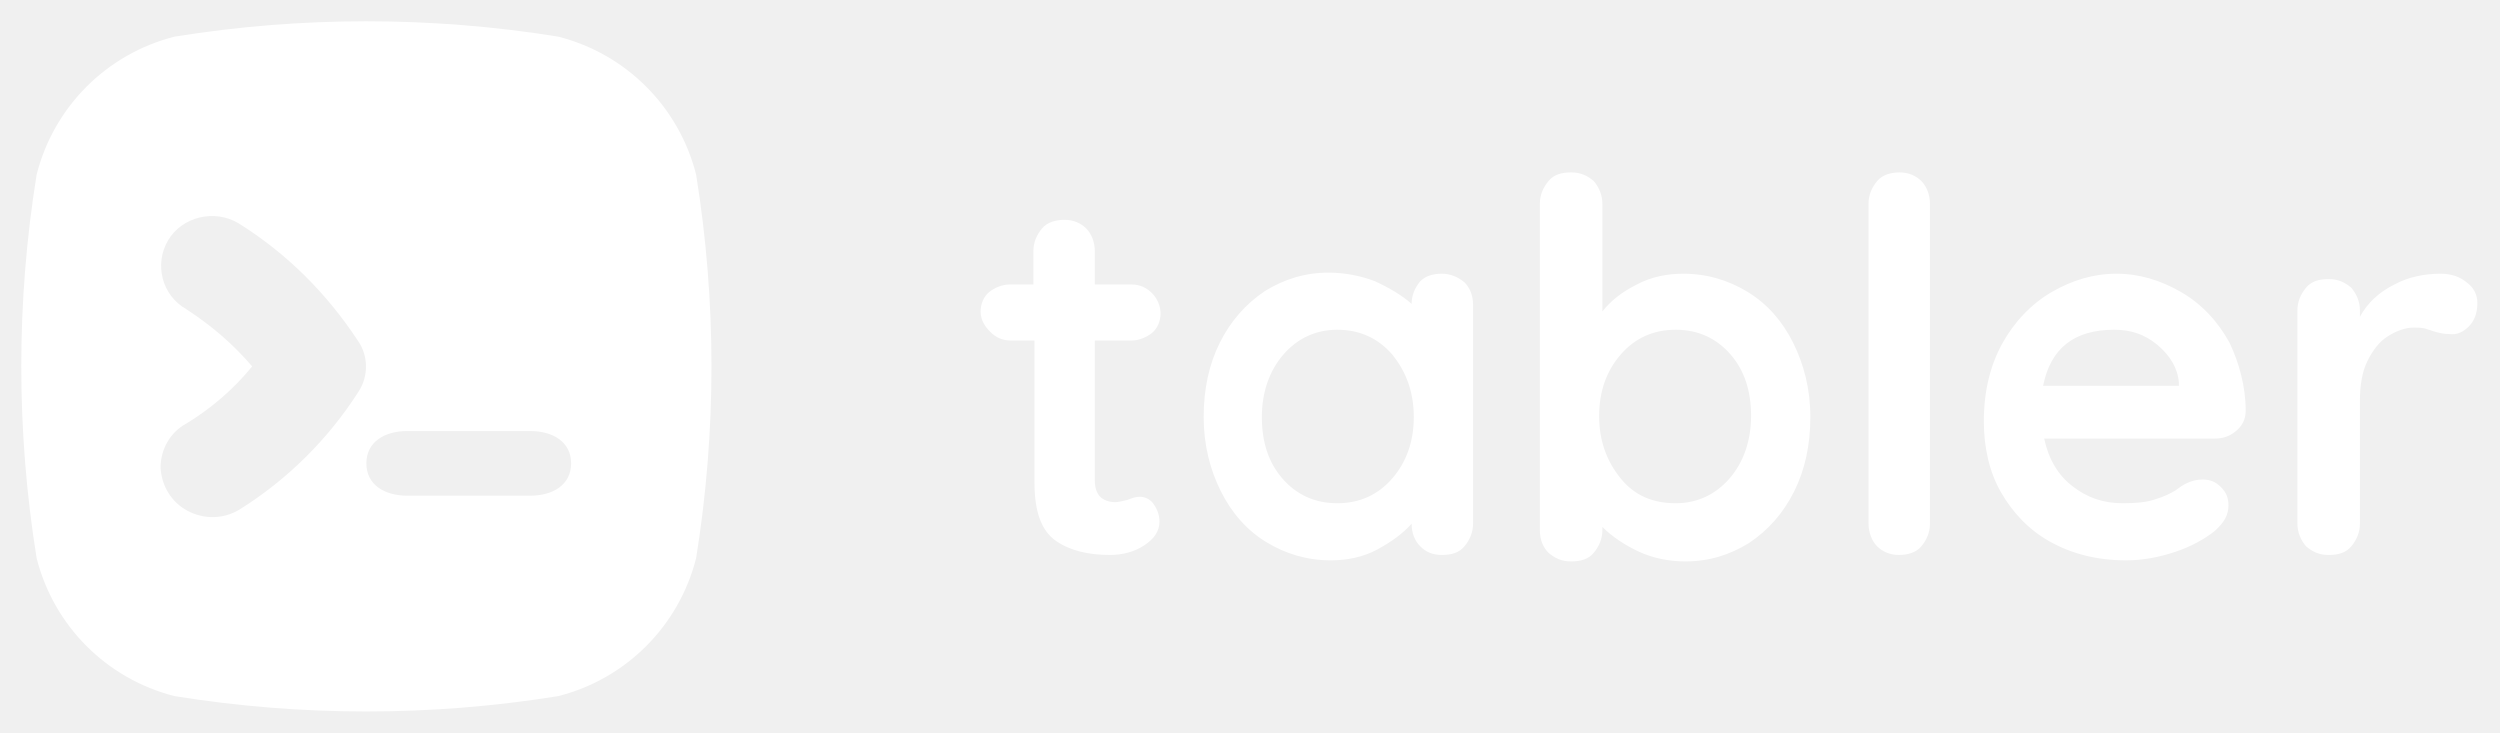
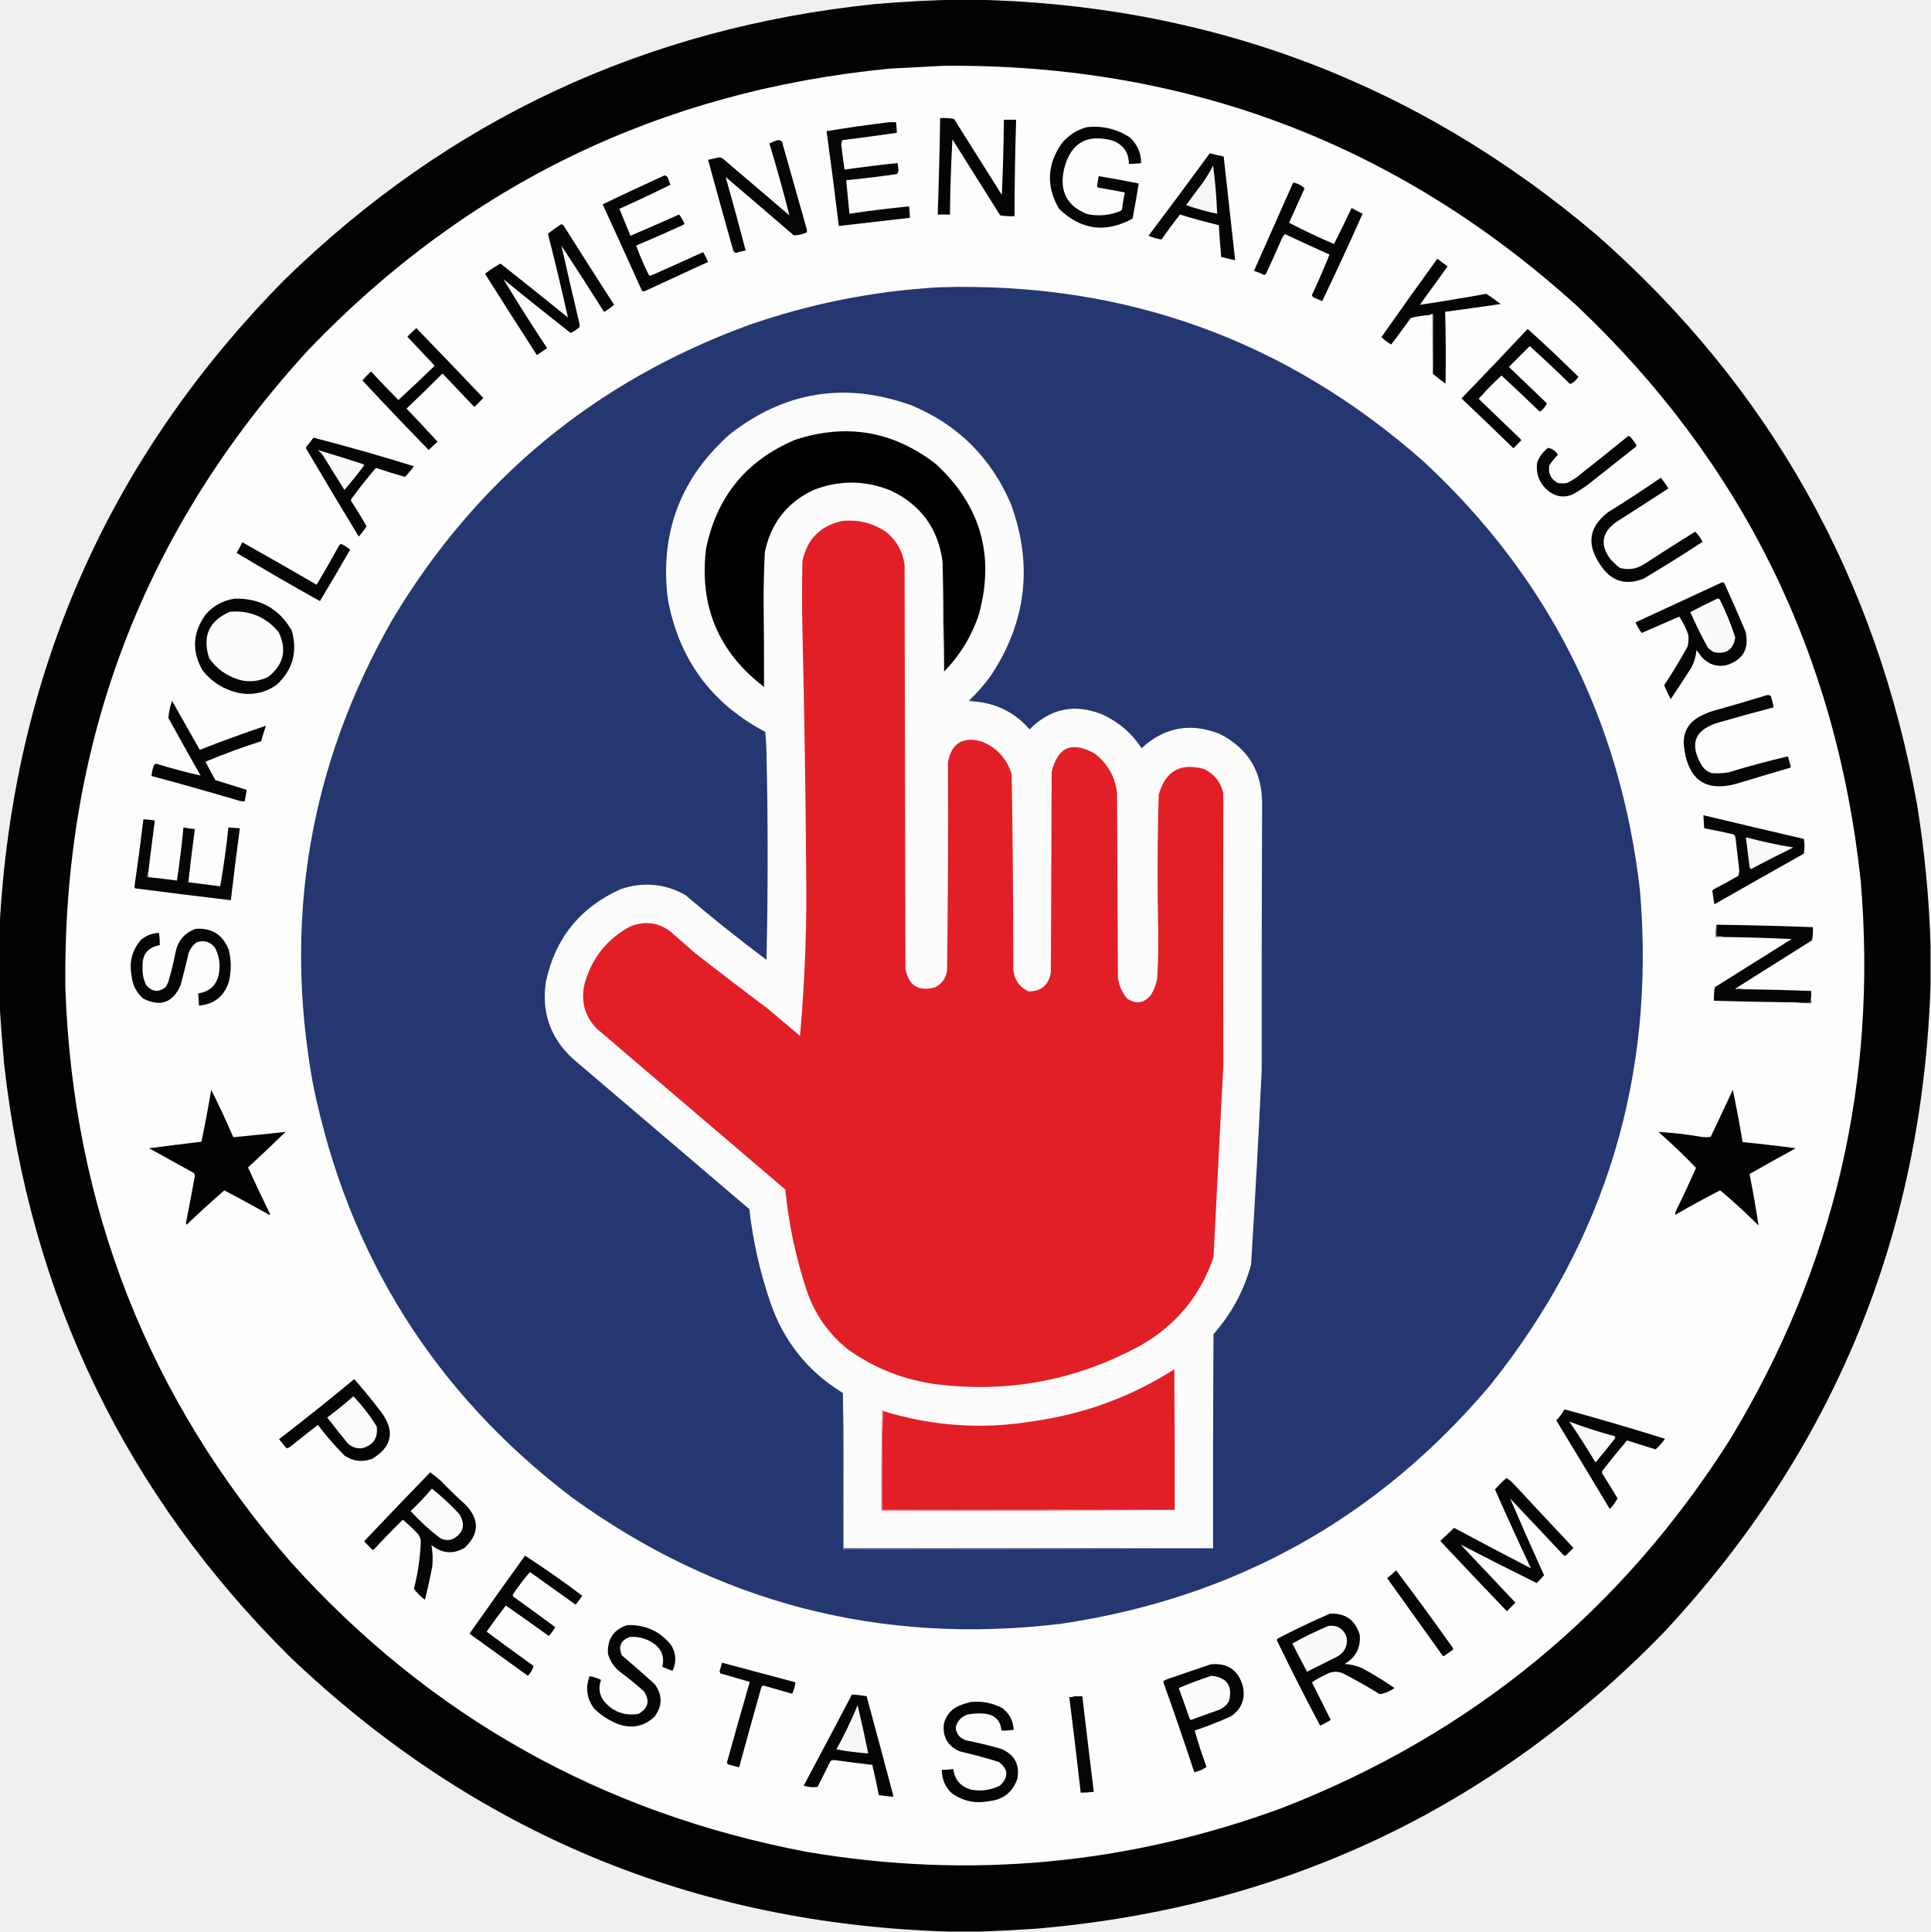
- <svg xmlns="http://www.w3.org/2000/svg" viewBox="0 0 232 68">
-   <path d="M64.6 16.2C63 9.9 58.1 5 51.8 3.4 40 1.5 28 1.5 16.2 3.4 9.9 5 5 9.9 3.4 16.2 1.5 28 1.5 40 3.4 51.8 5 58.1 9.9 63 16.2 64.6c11.8 1.9 23.8 1.9 35.6 0C58.1 63 63 58.1 64.6 51.8c1.9-11.8 1.9-23.8 0-35.6zM33.3 36.3c-2.8 4.4-6.6 8.2-11.1 11-1.5.9-3.3.9-4.8.1s-2.4-2.3-2.5-4c0-1.7.9-3.3 2.4-4.1 2.3-1.4 4.4-3.2 6.1-5.3-1.8-2.1-3.8-3.8-6.1-5.3-2.3-1.3-3-4.2-1.7-6.4s4.3-2.9 6.5-1.6c4.5 2.8 8.2 6.5 11.1 10.9 1 1.4 1 3.3.1 4.7zM49.2 46H37.8c-2.1 0-3.8-1-3.8-3s1.7-3 3.8-3h11.4c2.1 0 3.8 1 3.8 3s-1.7 3-3.8 3z" fill="#fff" />
-   <path d="M105.8 46.1c.4 0 .9.2 1.2.6s.6 1 .6 1.7c0 .9-.5 1.6-1.4 2.2s-2 .9-3.2.9c-2 0-3.7-.4-5-1.3s-2-2.6-2-5.4V31.6h-2.2c-.8 0-1.4-.3-1.9-.8s-.9-1.1-.9-1.9c0-.7.3-1.4.8-1.8s1.2-.7 1.9-.7h2.2v-3.1c0-.8.3-1.5.8-2.1s1.3-.8 2.1-.8 1.5.3 2 .8.8 1.3.8 2.1v3.1h3.4c.8 0 1.4.3 1.9.8s.8 1.2.8 1.9-.3 1.4-.8 1.8-1.2.7-1.9.7h-3.4v13c0 .7.2 1.2.5 1.5s.8.5 1.4.5c.3 0 .6-.1 1.1-.2.5-.2.8-.3 1.2-.3zm28-20.7c.8 0 1.5.3 2.1.8.5.5.8 1.2.8 2.1v20.3c0 .8-.3 1.5-.8 2.1-.5.6-1.2.8-2.1.8s-1.5-.3-2-.8-.8-1.2-.8-2.1c-.8.9-1.9 1.7-3.2 2.4-1.3.7-2.8 1-4.3 1-2.2 0-4.2-.6-6-1.7-1.8-1.1-3.2-2.7-4.2-4.7s-1.6-4.3-1.6-6.9c0-2.6.5-4.9 1.5-6.9s2.4-3.6 4.2-4.8c1.8-1.1 3.7-1.7 5.9-1.7 1.5 0 3 .3 4.3.8 1.3.6 2.5 1.3 3.4 2.1 0-.8.3-1.5.8-2.1.5-.5 1.2-.7 2-.7zm-9.7 21.3c2.1 0 3.8-.8 5.1-2.3s2-3.4 2-5.7-.7-4.2-2-5.8c-1.3-1.5-3-2.3-5.1-2.3-2 0-3.7.8-5 2.3-1.3 1.5-2 3.5-2 5.8s.6 4.2 1.9 5.7 3 2.3 5.1 2.3zm32.1-21.3c2.2 0 4.2.6 6 1.7 1.8 1.1 3.2 2.7 4.2 4.7s1.6 4.3 1.6 6.9-.5 4.9-1.5 6.9-2.4 3.6-4.2 4.8c-1.8 1.1-3.7 1.7-5.9 1.7-1.5 0-3-.3-4.3-.9s-2.5-1.4-3.4-2.3v.3c0 .8-.3 1.5-.8 2.1-.5.6-1.2.8-2.1.8s-1.5-.3-2.1-.8c-.5-.5-.8-1.2-.8-2.1V18.9c0-.8.3-1.5.8-2.1.5-.6 1.2-.8 2.1-.8s1.5.3 2.1.8c.5.6.8 1.3.8 2.1v10c.8-1 1.8-1.8 3.2-2.5 1.3-.7 2.8-1 4.3-1zm-.7 21.3c2 0 3.7-.8 5-2.3s2-3.5 2-5.8-.6-4.2-1.9-5.7-3-2.3-5.1-2.3-3.8.8-5.1 2.3-2 3.4-2 5.7.7 4.2 2 5.8c1.3 1.6 3 2.3 5.1 2.3zm23.6 1.9c0 .8-.3 1.5-.8 2.1s-1.3.8-2.1.8-1.5-.3-2-.8-.8-1.3-.8-2.1V18.9c0-.8.3-1.5.8-2.1s1.3-.8 2.1-.8 1.5.3 2 .8.8 1.3.8 2.1v29.7zm29.3-10.5c0 .8-.3 1.4-.9 1.9-.6.5-1.2.7-2 .7h-15.8c.4 1.9 1.3 3.4 2.6 4.4 1.4 1.1 2.9 1.6 4.7 1.6 1.3 0 2.3-.1 3.1-.4.7-.2 1.3-.5 1.8-.8.4-.3.7-.5.9-.6.6-.3 1.1-.4 1.6-.4.7 0 1.2.2 1.7.7s.7 1 .7 1.7c0 .9-.4 1.6-1.3 2.4-.9.7-2.1 1.4-3.6 1.9s-3 .8-4.6.8c-2.7 0-5-.6-7-1.7s-3.5-2.7-4.6-4.6-1.6-4.2-1.6-6.6c0-2.8.6-5.2 1.7-7.2s2.7-3.7 4.6-4.8 3.9-1.7 6-1.7 4.1.6 6 1.7 3.4 2.7 4.5 4.7c.9 1.9 1.5 4.1 1.5 6.3zm-12.2-7.5c-3.7 0-5.9 1.7-6.6 5.2h12.6v-.3c-.1-1.3-.8-2.5-2-3.5s-2.5-1.4-4-1.4zm30.3-5.2c1 0 1.8.3 2.4.8.7.5 1 1.2 1 1.9 0 1-.3 1.7-.8 2.2-.5.5-1.1.8-1.8.7-.5 0-1-.1-1.6-.3-.2-.1-.4-.1-.6-.2-.4-.1-.7-.1-1.1-.1-.8 0-1.6.3-2.4.8s-1.4 1.3-1.9 2.3-.7 2.3-.7 3.7v11.4c0 .8-.3 1.5-.8 2.1-.5.6-1.2.8-2.1.8s-1.5-.3-2.1-.8c-.5-.6-.8-1.3-.8-2.1V28.8c0-.8.3-1.5.8-2.1.5-.6 1.2-.8 2.1-.8s1.5.3 2.1.8c.5.6.8 1.3.8 2.1v.6c.7-1.3 1.8-2.3 3.2-3 1.3-.7 2.8-1 4.3-1z" fill-rule="evenodd" clip-rule="evenodd" fill="#fff" />
+ <svg xmlns="http://www.w3.org/2000/svg" version="1.1" width="2363px" height="2364px" style="shape-rendering:geometricPrecision; text-rendering:geometricPrecision; image-rendering:optimizeQuality; fill-rule:evenodd; clip-rule:evenodd">
+   <g>
+     <path style="opacity:0.992" fill="#000000" d="M 1174.5,-0.5 C 1178.5,-0.5 1182.5,-0.5 1186.5,-0.5C 1477.74,4.384 1733.74,100.551 1954.5,288C 2165.39,473.837 2295.89,706.003 2346,984.5C 2355.33,1041.96 2360.83,1099.62 2362.5,1157.5C 2362.5,1173.5 2362.5,1189.5 2362.5,1205.5C 2352.38,1511.21 2243.55,1775.21 2036,1997.5C 1825.81,2213.49 1569.64,2334.32 1267.5,2360C 1244.69,2361.5 1222.02,2362.67 1199.5,2363.5C 1186.83,2363.5 1174.17,2363.5 1161.5,2363.5C 849.146,2354.09 580.48,2242.25 355.5,2028C 153.597,1828 36.764,1585.83 5,1301.5C 2.827,1277.37 0.994,1253.37 -0.5,1229.5C -0.5,1197.5 -0.5,1165.5 -0.5,1133.5C 16.194,824.706 132.528,560.872 348.5,342C 549.145,146.373 789.812,34.04 1070.5,5C 1105.27,2.029 1139.93,0.195 1174.5,-0.5 Z" />
+   </g>
+   <g>
+     <path style="opacity:1" fill="#fdfdfd" d="M 1154.5,80.5 C 1451.93,77.882 1710.27,175.716 1929.5,374C 2131.4,564.969 2247.23,799.469 2277,1077.5C 2297.91,1323.17 2244.58,1551.17 2117,1761.5C 1983.94,1971.49 1801.44,2121.65 1569.5,2212C 1380.37,2281.68 1186.37,2299.68 987.5,2266C 736.503,2218.39 526.003,2100.22 356,1911.5C 181.46,1710.92 89.46,1476.92 80,1209.5C 76.295,908.49 175.628,647.823 378,427.5C 571.678,225.756 808.512,111.256 1088.5,84C 1110.66,82.882 1132.66,81.715 1154.5,80.5 Z" />
+   </g>
+   <g>
+     <path style="opacity:1" fill="#040404" d="M 1150.5,144.5 C 1156.21,144.171 1161.87,144.505 1167.5,145.5C 1187,176.5 1206.5,207.5 1226,238.5C 1227.36,207.852 1228.19,177.185 1228.5,146.5C 1233.5,146.5 1238.5,146.5 1243.5,146.5C 1242.24,185.822 1241.57,225.155 1241.5,264.5C 1235.57,264.808 1229.74,264.475 1224,263.5C 1204.5,232.5 1185,201.5 1165.5,170.5C 1163.82,201.143 1162.82,231.809 1162.5,262.5C 1157.5,262.5 1152.5,262.5 1147.5,262.5C 1148.91,223.179 1149.91,183.846 1150.5,144.5 Z" />
+   </g>
+   <g>
+     <path style="opacity:1" fill="#060606" d="M 1088.5,149.5 C 1091.17,149.5 1093.83,149.5 1096.5,149.5C 1097.08,153.81 1097.41,158.143 1097.5,162.5C 1075.2,165.746 1052.87,168.746 1030.5,171.5C 1030.17,173.333 1029.83,175.167 1029.5,177C 1030.64,187.201 1031.97,197.367 1033.5,207.5C 1055.11,204.46 1076.78,201.794 1098.5,199.5C 1098.87,202.319 1099.2,205.152 1099.5,208C 1099.37,209.981 1098.7,211.647 1097.5,213C 1076.9,215.992 1056.23,218.492 1035.5,220.5C 1036.75,234.191 1038.09,247.858 1039.5,261.5C 1063.75,257.927 1088.08,254.927 1112.5,252.5C 1113,257.152 1113.33,261.819 1113.5,266.5C 1084.51,269.899 1055.51,273.233 1026.5,276.5C 1021.83,237.779 1016.83,199.112 1011.5,160.5C 1037.21,156.246 1062.88,152.58 1088.5,149.5 Z" />
+   </g>
+   <g>
+     <path style="opacity:1" fill="#050505" d="M 1330.5,155.5 C 1349.38,153.639 1366.71,157.806 1382.5,168C 1391.65,176.471 1396.32,186.971 1396.5,199.5C 1391.54,200.254 1386.54,200.587 1381.5,200.5C 1381.31,186.47 1374.64,176.97 1361.5,172C 1329.59,163.378 1309.75,175.212 1302,207.5C 1296.23,233.962 1305.73,252.129 1330.5,262C 1344.61,264.879 1358.27,263.546 1371.5,258C 1372,257.5 1372.5,257 1373,256.5C 1373.84,249.422 1375.01,242.422 1376.5,235.5C 1365.53,233.342 1354.53,231.342 1343.5,229.5C 1343.17,228.833 1342.83,228.167 1342.5,227.5C 1343.26,223.505 1343.93,219.505 1344.5,215.5C 1360.9,218.223 1377.23,221.223 1393.5,224.5C 1391.22,238.86 1388.72,253.193 1386,267.5C 1352.94,285.523 1322.94,281.523 1296,255.5C 1279.9,227.721 1281.23,200.721 1300,174.5C 1308.31,164.989 1318.48,158.656 1330.5,155.5 Z" />
+   </g>
+   <g>
+     <path style="opacity:1" fill="#060606" d="M 951.5,171.5 C 953.766,171.141 955.599,171.808 957,173.5C 966.99,208.819 976.99,244.153 987,279.5C 987.667,281.167 987.667,282.833 987,284.5C 982.023,286.752 976.857,287.919 971.5,288C 943.667,264.167 915.833,240.333 888,216.5C 896.453,246.303 904.62,276.303 912.5,306.5C 908.435,307.183 904.435,308.183 900.5,309.5C 898.647,308.811 897.481,307.478 897,305.5C 886.637,268.833 876.471,232.167 866.5,195.5C 871.004,194.612 875.504,193.612 880,192.5C 881.627,192.625 883.127,193.125 884.5,194C 911.667,217.167 938.833,240.333 966,263.5C 958.575,234.046 950.409,204.713 941.5,175.5C 944.855,173.944 948.188,172.61 951.5,171.5 Z" />
+   </g>
+   <g>
+     <path style="opacity:1" fill="#050505" d="M 1480.5,187.5 C 1486.13,188.991 1491.8,190.325 1497.5,191.5C 1502.17,233.842 1506.83,276.175 1511.5,318.5C 1505.83,317.167 1500.17,315.833 1494.5,314.5C 1493.28,301.521 1492.28,288.521 1491.5,275.5C 1475.53,271.678 1459.7,267.344 1444,262.5C 1436.14,272.369 1428.64,282.536 1421.5,293C 1416.04,292.238 1410.7,290.738 1405.5,288.5C 1430.75,254.982 1455.75,221.315 1480.5,187.5 Z" />
+   </g>
+   <g>
+     <path style="opacity:1" fill="#f6f6f6" d="M 1484.5,202.5 C 1487.09,221.939 1488.76,241.606 1489.5,261.5C 1476.54,258.841 1463.87,255.341 1451.5,251C 1458.21,241.744 1465.04,232.577 1472,223.5C 1476.69,216.775 1480.86,209.775 1484.5,202.5 Z" />
+   </g>
+   <g>
+     <path style="opacity:1" fill="#050505" d="M 813.5,214.5 C 815.888,215.219 817.388,216.885 818,219.5C 818.695,221.722 819.528,223.889 820.5,226C 799.921,236.204 779.088,246.037 758,255.5C 762.453,266.421 766.953,277.421 771.5,288.5C 791.36,279.989 811.193,271.322 831,262.5C 833.621,265.717 835.787,269.383 837.5,273.5C 837.291,274.086 836.957,274.586 836.5,275C 817.252,283.793 797.918,292.293 778.5,300.5C 782.976,312.752 788.143,324.752 794,336.5C 794.561,337.022 795.228,337.355 796,337.5C 817.542,327.93 839.042,318.264 860.5,308.5C 862.685,312.377 864.685,316.377 866.5,320.5C 840.864,332.317 815.197,344.15 789.5,356C 788.056,356.781 786.723,356.614 785.5,355.5C 769.629,320.259 753.629,285.092 737.5,250C 762.773,237.862 788.107,226.029 813.5,214.5 Z" />
+   </g>
+   <g>
+     <path style="opacity:1" fill="#040404" d="M 1582.5,223.5 C 1588.02,224.326 1592.68,226.66 1596.5,230.5C 1590.17,244.495 1583.84,258.495 1577.5,272.5C 1595.37,281.935 1613.71,290.602 1632.5,298.5C 1639.89,284.052 1647.06,269.385 1654,254.5C 1658.47,256.932 1662.97,259.265 1667.5,261.5C 1651.5,297.495 1635,333.162 1618,368.5C 1614.56,366.862 1611.06,365.362 1607.5,364C 1606.43,363.261 1605.76,362.261 1605.5,361C 1613.13,344.594 1620.29,328.094 1627,311.5C 1608.79,303.312 1590.62,294.979 1572.5,286.5C 1570.52,288.457 1569.02,290.79 1568,293.5C 1561.86,307.584 1555.53,321.584 1549,335.5C 1548.44,336.022 1547.77,336.355 1547,336.5C 1542.97,334.399 1538.8,332.732 1534.5,331.5C 1550.48,295.541 1566.48,259.541 1582.5,223.5 Z" />
+   </g>
+   <g>
+     <path style="opacity:1" fill="#050505" d="M 686.5,274.5 C 688.017,274.511 689.184,275.177 690,276.5C 710.375,308.751 730.875,340.918 751.5,373C 748.01,375.911 744.344,378.578 740.5,381C 739.668,381.688 739.002,381.521 738.5,380.5C 721.53,353.699 704.364,327.032 687,300.5C 694.278,332.807 701.778,365.141 709.5,397.5C 709.333,398.5 709.167,399.5 709,400.5C 705.758,403.205 702.258,405.539 698.5,407.5C 670.726,385.86 643.226,363.86 616,341.5C 633.137,369.902 650.97,398.068 669.5,426C 665.333,428.833 661.167,431.667 657,434.5C 635.702,401.402 614.536,368.235 593.5,335C 599.461,330.347 605.795,326.18 612.5,322.5C 640.144,344.31 667.644,366.31 695,388.5C 687.404,354.279 679.237,320.112 670.5,286C 675.694,281.91 681.027,278.076 686.5,274.5 Z" />
+   </g>
+   <g>
+     <path style="opacity:1" fill="#040404" d="M 1753.5,457.5 C 1753.5,433.167 1753.5,408.833 1753.5,384.5C 1751.9,384.232 1750.57,384.566 1749.5,385.5C 1741.73,385.974 1734.07,387.141 1726.5,389C 1718.61,399.96 1710.61,410.794 1702.5,421.5C 1698.1,418.975 1694.1,415.975 1690.5,412.5C 1713.09,380.324 1735.92,348.324 1759,316.5C 1763.08,319.788 1767.24,322.955 1771.5,326C 1760.17,341.667 1748.83,357.333 1737.5,373C 1764.69,368.886 1791.85,364.386 1819,359.5C 1824.92,363.544 1830.75,367.711 1836.5,372C 1813.84,375.332 1791.17,378.499 1768.5,381.5C 1769.3,410.83 1769.47,440.164 1769,469.5C 1763.65,465.636 1758.48,461.636 1753.5,457.5 Z" />
+   </g>
+   <g>
+     <path style="opacity:1" fill="#243771" d="M 1149.5,351.5 C 1376.1,344.625 1573.76,415.792 1742.5,565C 1895.21,706.925 1983.38,882.092 2007,1090.5C 2025.9,1316.76 1964.9,1518.09 1824,1694.5C 1686.06,1858.09 1510.56,1955.59 1297.5,1987C 1077.45,2013.16 878.115,1961.49 699.5,1832C 531.041,1703.68 425.541,1535.18 383,1326.5C 346.463,1125.23 378.796,935.894 480,758.5C 582.509,587.115 727.675,466.948 915.5,398C 991.428,371.514 1069.43,356.014 1149.5,351.5 Z" />
+   </g>
+   <g>
+     <path style="opacity:1" fill="#b5b5b5" d="M 1749.5,385.5 C 1750.57,384.566 1751.9,384.232 1753.5,384.5C 1753.5,408.833 1753.5,433.167 1753.5,457.5C 1752.5,433.672 1752.17,409.672 1752.5,385.5C 1751.5,385.5 1750.5,385.5 1749.5,385.5 Z" />
+   </g>
+   <g>
+     <path style="opacity:1" fill="#040404" d="M 509.5,401.5 C 536.966,429.801 564.3,458.301 591.5,487C 588.167,490.333 584.833,493.667 581.5,497C 580.833,497.667 580.167,497.667 579.5,497C 567.167,484 554.833,471 542.5,458C 541.833,457.333 541.167,457.333 540.5,458C 526.359,472.229 512.026,486.229 497.5,500C 510.35,513.349 523.017,526.849 535.5,540.5C 531.833,543.833 528.167,547.167 524.5,550.5C 497.163,522.496 470.163,494.163 443.5,465.5C 446.818,461.682 450.318,458.015 454,454.5C 465.012,466.345 476.179,478.011 487.5,489.5C 502.151,476.016 516.651,462.35 531,448.5C 531.667,447.833 531.667,447.167 531,446.5C 520.167,435 509.333,423.5 498.5,412C 502.062,408.268 505.729,404.768 509.5,401.5 Z" />
+   </g>
+   <g>
+     <path style="opacity:1" fill="#050505" d="M 1869.5,402.5 C 1890.6,421.43 1911.27,440.93 1931.5,461C 1928.99,465.191 1925.66,468.191 1921.5,470C 1905.29,454.121 1888.79,438.621 1872,423.5C 1863.57,431.934 1855.07,440.434 1846.5,449C 1862,463.833 1877.5,478.667 1893,493.5C 1891.42,497.114 1888.92,500.281 1885.5,503C 1884.83,503.667 1884.17,503.667 1883.5,503C 1868.32,488.317 1852.98,473.817 1837.5,459.5C 1827.65,468.516 1818.32,478.016 1809.5,488C 1826.67,504.5 1843.83,521 1861,537.5C 1861.67,538.167 1861.67,538.833 1861,539.5C 1858,542.5 1855,545.5 1852,548.5C 1830.96,527.957 1809.79,507.624 1788.5,487.5C 1815.74,459.326 1842.74,430.992 1869.5,402.5 Z" />
+   </g>
+   <g>
+     <path style="opacity:1" fill="#fdfcfd" d="M 1186.5,856.5 C 1185.96,856.56 1185.62,856.893 1185.5,857.5C 1188.43,858.484 1191.43,858.817 1194.5,858.5C 1220.84,861.251 1242.67,872.585 1260,892.5C 1285.27,866.911 1314.77,860.745 1348.5,874C 1368.69,883.2 1384.86,897.033 1397,915.5C 1425.07,889.724 1456.91,883.891 1492.5,898C 1526.98,915.43 1544.31,943.597 1544.5,982.5C 1544.04,1091.5 1543.88,1200.5 1544,1309.5C 1540.25,1388.87 1535.92,1468.2 1531,1547.5C 1522.16,1579.53 1506.82,1607.86 1485,1632.5C 1484.5,1719.83 1484.33,1807.17 1484.5,1894.5C 1333.83,1894.5 1183.17,1894.5 1032.5,1894.5C 1032.83,1831 1032.5,1767.66 1031.5,1704.5C 988.965,1678.49 959.465,1641.82 943,1594.5C 930.125,1557.13 921.459,1518.79 917,1479.5C 844.833,1418 772.667,1356.5 700.5,1295C 673.366,1269.6 662.532,1238.43 668,1201.5C 679.36,1148.15 709.86,1110.32 759.5,1088C 786.965,1078.71 813.298,1081.04 838.5,1095C 870.846,1122.58 904.012,1149.08 938,1174.5C 939.881,1089.84 939.881,1005.17 938,920.5C 937.832,912.147 937.332,903.813 936.5,895.5C 870.018,860.481 830.184,805.815 817,731.5C 807.657,651.173 833.157,584.34 893.5,531C 960.915,478.653 1034.92,466.986 1115.5,496C 1172.27,519.773 1212.77,559.939 1237,616.5C 1264.42,691.185 1256.09,761.518 1212,827.5C 1204.38,837.953 1195.88,847.62 1186.5,856.5 Z" />
+   </g>
+   <g>
+     <path style="opacity:1" fill="#010101" d="M 1155.5,821.5 C 1154.83,776.833 1154.17,732.167 1153.5,687.5C 1148.1,646.609 1126.76,617.442 1089.5,600C 1057.81,587.375 1026.15,587.375 994.5,600C 962.655,615.521 943.155,640.688 936,675.5C 934.867,697.299 934.367,719.132 934.5,741C 934.891,774.17 935.057,807.336 935,840.5C 879.216,797.903 855.549,741.57 864,671.5C 877.011,607.598 913.511,563.098 973.5,538C 1036.26,517.571 1093.6,527.571 1145.5,568C 1200.06,618.384 1217.56,679.55 1198,751.5C 1189.16,778.195 1175,801.528 1155.5,821.5 Z" />
+   </g>
+   <g>
+     <path style="opacity:1" fill="#050505" d="M 1992.5,533.5 C 1994.02,533.511 1995.18,534.177 1996,535.5C 1998,538.167 2000,540.833 2002,543.5C 2002.67,544.5 2002.67,545.5 2002,546.5C 1982.83,561.667 1963.67,576.833 1944.5,592C 1938.17,596.831 1931.51,601.165 1924.5,605C 1914.61,609.096 1905.27,608.096 1896.5,602C 1884.54,593.111 1879.37,581.278 1881,566.5C 1883.54,558.954 1888.04,552.787 1894.5,548C 1899.62,548.915 1903.62,551.749 1906.5,556.5C 1902.49,560.35 1898.99,564.683 1896,569.5C 1894.26,579.183 1897.76,586.35 1906.5,591C 1910.17,591.667 1913.83,591.667 1917.5,591C 1923.68,588.081 1929.34,584.414 1934.5,580C 1954.02,564.636 1973.35,549.136 1992.5,533.5 Z" />
+   </g>
+   <g>
+     <path style="opacity:1" fill="#050505" d="M 383.5,535.5 C 424.717,546.124 465.717,557.791 506.5,570.5C 503.179,575.152 499.513,579.485 495.5,583.5C 483.552,580.145 471.718,576.479 460,572.5C 449.518,584.803 439.518,597.47 430,610.5C 429.333,611.5 429.333,612.5 430,613.5C 436.55,623.433 442.717,633.6 448.5,644C 445.731,648.44 442.565,652.606 439,656.5C 417.415,620.999 396.082,585.332 375,549.5C 374.333,548.5 374.333,547.5 375,546.5C 378.049,542.957 380.882,539.291 383.5,535.5 Z" />
+   </g>
+   <g>
+     <path style="opacity:1" fill="#f9f9f9" d="M 388.5,550.5 C 406.912,555.957 425.579,561.791 444.5,568C 444.957,568.414 445.291,568.914 445.5,569.5C 437.85,579.813 429.85,589.813 421.5,599.5C 413,585.833 404.5,572.167 396,558.5C 394,555.334 391.5,552.668 388.5,550.5 Z" />
+   </g>
+   <g>
+     <path style="opacity:1" fill="#050505" d="M 2032.5,584.5 C 2035.47,588.32 2038.3,592.32 2041,596.5C 2041.69,597.332 2041.52,597.998 2040.5,598.5C 2019.5,612 1998.5,625.5 1977.5,639C 1959.94,651.809 1957.77,666.976 1971,684.5C 1974.53,688.369 1978.37,691.869 1982.5,695C 1993.18,697.835 2003.18,696.169 2012.5,690C 2033.03,676.636 2053.7,663.469 2074.5,650.5C 2078.1,654.187 2081.1,658.354 2083.5,663C 2059.84,678.501 2035.84,693.501 2011.5,708C 1988.84,716.922 1971.01,711.089 1958,690.5C 1941.3,666.115 1944.47,644.949 1967.5,627C 1989.57,613.307 2011.24,599.14 2032.5,584.5 Z" />
+   </g>
+   <g>
+     <path style="opacity:1" fill="#e21f27" d="M 1030.5,637.5 C 1050.21,635.428 1068.21,639.928 1084.5,651C 1097.34,661.502 1104.84,675.002 1107,691.5C 1107.33,856.167 1107.67,1020.83 1108,1185.5C 1112.05,1206.23 1124.22,1213.73 1144.5,1208C 1153.17,1203.5 1158.01,1196.33 1159,1186.5C 1160.09,1101.83 1160.43,1017.16 1160,932.5C 1164.51,909.662 1178.01,901.162 1200.5,907C 1219.56,914.394 1232.06,927.894 1238,947.5C 1239.32,1026.46 1239.99,1105.46 1240,1184.5C 1240.54,1197.77 1246.71,1207.27 1258.5,1213C 1274.29,1213.23 1283.46,1205.39 1286,1189.5C 1286.33,1107.83 1286.67,1026.17 1287,944.5C 1294.29,913.947 1311.79,906.447 1339.5,922C 1355.51,934.184 1364.68,950.351 1367,970.5C 1367.33,1045.5 1367.67,1120.5 1368,1195.5C 1369.12,1205.55 1372.96,1214.38 1379.5,1222C 1390.95,1229.3 1400.79,1227.47 1409,1216.5C 1412.32,1210.87 1414.65,1204.87 1416,1198.5C 1417.11,1180.36 1417.61,1162.2 1417.5,1144C 1416.15,1086.82 1416.32,1029.66 1418,972.5C 1426.03,943.403 1444.53,932.903 1473.5,941C 1485.96,947.07 1493.8,956.903 1497,970.5C 1496.77,1081.83 1496.77,1193.16 1497,1304.5C 1492.93,1382.5 1488.93,1460.5 1485,1538.5C 1468.63,1586.2 1438.46,1622.37 1394.5,1647C 1317.2,1688.81 1234.87,1704.47 1147.5,1694C 1107.09,1688.87 1070.42,1674.54 1037.5,1651C 1013.63,1631.79 996.797,1607.62 987,1578.5C 973.806,1538.49 965.139,1497.49 961,1455.5C 883.833,1389.67 806.667,1323.83 729.5,1258C 714.728,1241.74 710.228,1222.91 716,1201.5C 725.001,1171.51 743.167,1149.01 770.5,1134C 787.849,1126.59 804.182,1128.26 819.5,1139C 830.167,1148.33 840.833,1157.67 851.5,1167C 880.987,1189.91 910.653,1212.58 940.5,1235C 953.333,1245.83 966.167,1256.67 979,1267.5C 985.15,1198.81 987.65,1129.98 986.5,1061C 985.784,964.821 984.284,868.655 982,772.5C 981.333,743.833 981.333,715.167 982,686.5C 987.653,659.68 1003.82,643.347 1030.5,637.5 Z" />
+   </g>
+   <g>
+     <path style="opacity:1" fill="#050505" d="M 296.5,663.5 C 326.941,680.557 357.275,697.89 387.5,715.5C 396.92,699.663 406.086,683.663 415,667.5C 415.689,666.643 416.522,665.977 417.5,665.5C 421.457,667.473 425.124,669.806 428.5,672.5C 416.404,693.7 404.071,714.7 391.5,735.5C 357.173,716.339 323.173,696.672 289.5,676.5C 292.113,672.272 294.446,667.939 296.5,663.5 Z" />
+   </g>
+   <g>
+     <path style="opacity:1" fill="#cfcfcf" d="M 1153.5,687.5 C 1154.17,732.167 1154.83,776.833 1155.5,821.5C 1155.44,822.043 1155.11,822.376 1154.5,822.5C 1153.5,777.505 1153.17,732.505 1153.5,687.5 Z" />
+   </g>
+   <g>
+     <path style="opacity:1" fill="#040404" d="M 2107.5,712.5 C 2109.41,712.574 2110.58,713.574 2111,715.5C 2119.61,734.383 2127.94,753.383 2136,772.5C 2140.98,793.707 2133.15,807.54 2112.5,814C 2100.89,816.241 2091.06,813.074 2083,804.5C 2080.67,801.5 2078.33,798.5 2076,795.5C 2075.39,802.906 2073.39,809.906 2070,816.5C 2061.7,829.635 2053.2,842.635 2044.5,855.5C 2041.56,849.963 2038.9,844.296 2036.5,838.5C 2046.6,823.228 2056.1,807.561 2065,791.5C 2066.42,786.572 2066.75,781.572 2066,776.5C 2063.27,768.627 2059.61,761.294 2055,754.5C 2039.67,761.167 2024.33,767.833 2009,774.5C 2006.05,770.613 2003.55,766.28 2001.5,761.5C 2036.93,745.147 2072.26,728.813 2107.5,712.5 Z" />
+   </g>
+   <g>
+     <path style="opacity:1" fill="#050505" d="M 287.5,732.5 C 318.52,731.918 341.687,744.918 357,771.5C 364.459,797.503 358.292,819.669 338.5,838C 324.632,847.631 309.298,850.964 292.5,848C 274.344,844.015 259.511,834.848 248,820.5C 234.325,796.651 235.659,773.651 252,751.5C 261.596,740.788 273.429,734.455 287.5,732.5 Z" />
+   </g>
+   <g>
+     <path style="opacity:1" fill="#fafafa" d="M 2101.5,732.5 C 2102.68,732.281 2103.68,732.614 2104.5,733.5C 2112.1,748.528 2118.43,764.028 2123.5,780C 2121.14,794.86 2112.48,800.86 2097.5,798C 2094.73,796.533 2092.23,794.7 2090,792.5C 2082.19,778.37 2075.02,763.87 2068.5,749C 2079.37,743.212 2090.37,737.712 2101.5,732.5 Z" />
+   </g>
+   <g>
+     <path style="opacity:1" fill="#fcfcfc" d="M 281.5,748.5 C 305.773,746.636 325.606,754.97 341,773.5C 351.321,795.015 347.154,813.182 328.5,828C 317.384,833.693 305.717,835.027 293.5,832C 277.845,827.44 265.345,818.607 256,805.5C 247.232,778.603 255.732,759.603 281.5,748.5 Z" />
+   </g>
+   <g>
+     <path style="opacity:1" fill="#060606" d="M 2162.5,850.5 C 2164.14,850.286 2165.64,850.62 2167,851.5C 2168.48,856.102 2169.65,860.769 2170.5,865.5C 2148.06,871.371 2125.72,877.538 2103.5,884C 2073.58,892.601 2066.75,910.435 2083,937.5C 2086.01,941.52 2089.84,944.353 2094.5,946C 2101.53,946.587 2108.53,946.254 2115.5,945C 2139.7,937.584 2163.86,931.084 2188,925.5C 2189.02,929.701 2190.18,933.868 2191.5,938C 2191.17,938.5 2190.83,939 2190.5,939.5C 2170.8,945.234 2151.13,951.067 2131.5,957C 2088.73,971.239 2065.06,955.906 2060.5,911C 2059.83,895.676 2066.16,884.343 2079.5,877C 2083.75,874.806 2088.08,872.806 2092.5,871C 2116.02,864.434 2139.35,857.601 2162.5,850.5 Z" />
+   </g>
+   <g>
+     <path style="opacity:1" fill="#919bb8" d="M 1186.5,856.5 C 1189.17,857.167 1191.83,857.833 1194.5,858.5C 1191.43,858.817 1188.43,858.484 1185.5,857.5C 1185.62,856.893 1185.96,856.56 1186.5,856.5 Z" />
+   </g>
+   <g>
+     <path style="opacity:1" fill="#050505" d="M 210.5,857.5 C 221.821,877.473 233.155,897.473 244.5,917.5C 271.332,906.947 298.332,897.114 325.5,888C 323.298,894.272 321.298,900.605 319.5,907C 296.353,914.379 273.686,922.712 251.5,932C 255.365,939.564 259.365,947.064 263.5,954.5C 276.383,958.44 289.216,962.44 302,966.5C 301.187,971.102 300.354,975.769 299.5,980.5C 297.473,980.662 295.473,980.495 293.5,980C 257.653,969.395 221.653,959.228 185.5,949.5C 185.697,945.378 186.53,941.378 188,937.5C 188.347,935.82 189.347,934.82 191,934.5C 209.084,939.978 227.251,944.811 245.5,949C 232.207,925.581 219.04,902.081 206,878.5C 206.697,871.374 208.197,864.374 210.5,857.5 Z" />
+   </g>
+   <g>
+     <path style="opacity:1" fill="#050505" d="M 2084.5,997.5 C 2125.47,1007.33 2166.47,1016.99 2207.5,1026.5C 2208.5,1032.51 2208.5,1038.51 2207.5,1044.5C 2170.92,1065.04 2134.42,1085.71 2098,1106.5C 2096.99,1101.02 2096.15,1095.52 2095.5,1090C 2095.83,1089.5 2096.17,1089 2096.5,1088.5C 2106.99,1083.09 2117.33,1077.42 2127.5,1071.5C 2127.83,1069.5 2128.17,1067.5 2128.5,1065.5C 2127,1052.5 2125.5,1039.5 2124,1026.5C 2123.88,1024.27 2123.05,1022.44 2121.5,1021C 2109.55,1018.18 2097.55,1015.68 2085.5,1013.5C 2085.17,1008.17 2084.83,1002.83 2084.5,997.5 Z" />
+   </g>
+   <g>
+     <path style="opacity:1" fill="#060606" d="M 181.5,1067.5 C 180.539,1069.26 180.205,1071.26 180.5,1073.5C 181.5,1073.5 182.5,1073.5 183.5,1073.5C 194.536,1074.59 205.536,1075.92 216.5,1077.5C 219.74,1055.91 222.406,1034.25 224.5,1012.5C 229.132,1013.38 233.798,1014.05 238.5,1014.5C 235.542,1036.12 232.875,1057.79 230.5,1079.5C 243.522,1081.09 256.522,1082.75 269.5,1084.5C 273.649,1060.64 276.983,1036.64 279.5,1012.5C 284.167,1012.83 288.833,1013.17 293.5,1013.5C 289.57,1042.8 285.903,1072.13 282.5,1101.5C 243.478,1096.91 204.478,1092.08 165.5,1087C 164.978,1086.44 164.645,1085.77 164.5,1085C 168.528,1057.56 172.195,1030.06 175.5,1002.5C 180.196,1002.67 184.863,1003.17 189.5,1004C 186.672,1025.11 184.005,1046.27 181.5,1067.5 Z" />
+   </g>
+   <g>
+     <path style="opacity:1" fill="#f9f9f9" d="M 2136.5,1024.5 C 2155.61,1029.61 2174.94,1033.78 2194.5,1037C 2177.04,1045.56 2159.71,1054.4 2142.5,1063.5C 2141.75,1062.62 2141.25,1061.62 2141,1060.5C 2139.5,1048.49 2138,1036.49 2136.5,1024.5 Z" />
+   </g>
+   <g>
+     <path style="opacity:1" fill="#8e8e8e" d="M 181.5,1067.5 C 181.259,1069.89 181.925,1071.89 183.5,1073.5C 182.5,1073.5 181.5,1073.5 180.5,1073.5C 180.205,1071.26 180.539,1069.26 181.5,1067.5 Z" />
+   </g>
+   <g>
+     <path style="opacity:1" fill="#050505" d="M 2100.5,1131.5 C 2139.85,1131.98 2179.18,1132.98 2218.5,1134.5C 2218.83,1139.87 2218.49,1145.21 2217.5,1150.5C 2186.81,1169.84 2156.14,1189.18 2125.5,1208.5C 2124.71,1208.78 2124.04,1209.28 2123.5,1210C 2128.49,1210.5 2133.49,1210.67 2138.5,1210.5C 2164.51,1210.84 2190.51,1211.51 2216.5,1212.5C 2216.5,1214.83 2216.5,1217.17 2216.5,1219.5C 2215.53,1221.61 2215.2,1223.94 2215.5,1226.5C 2209.17,1226.5 2202.83,1226.5 2196.5,1226.5C 2163.49,1226.18 2130.49,1225.51 2097.5,1224.5C 2097.19,1218.91 2097.53,1213.41 2098.5,1208C 2129.83,1188.33 2161.17,1168.67 2192.5,1149C 2164.85,1147.72 2137.18,1146.89 2109.5,1146.5C 2106.71,1145.52 2103.71,1145.19 2100.5,1145.5C 2100.5,1140.83 2100.5,1136.17 2100.5,1131.5 Z" />
+   </g>
+   <g>
+     <path style="opacity:1" fill="#050505" d="M 239.5,1136.5 C 259.434,1135.21 272.934,1143.88 280,1162.5C 283.196,1175.47 283.196,1188.47 280,1201.5C 274.24,1219.14 262.074,1228.81 243.5,1230.5C 243.387,1225.48 243.053,1220.48 242.5,1215.5C 257.027,1213.47 265.527,1205.14 268,1190.5C 269.822,1179.56 268.156,1169.23 263,1159.5C 257.006,1152.13 249.506,1149.96 240.5,1153C 236.245,1156.27 233.078,1160.43 231,1165.5C 227.921,1178.89 224.588,1192.23 221,1205.5C 211.677,1226.83 196.51,1232.33 175.5,1222C 166.825,1214.48 161.991,1204.98 161,1193.5C 157.904,1177.04 161.737,1162.54 172.5,1150C 178.878,1144.64 186.211,1141.81 194.5,1141.5C 195.329,1146.45 195.663,1151.45 195.5,1156.5C 180.637,1159.17 173.637,1168.17 174.5,1183.5C 174.018,1191.26 175.518,1198.59 179,1205.5C 186.416,1213.95 194.416,1214.62 203,1207.5C 204,1205.5 205,1203.5 206,1201.5C 209.532,1189.31 212.532,1176.98 215,1164.5C 218.113,1150.56 226.28,1141.23 239.5,1136.5 Z" />
+   </g>
+   <g>
+     <path style="opacity:1" fill="#4c4c4c" d="M 2100.5,1131.5 C 2100.5,1136.17 2100.5,1140.83 2100.5,1145.5C 2103.71,1145.19 2106.71,1145.52 2109.5,1146.5C 2106.17,1146.5 2102.83,1146.5 2099.5,1146.5C 2099.18,1141.31 2099.51,1136.31 2100.5,1131.5 Z" />
+   </g>
+   <g>
+     <path style="opacity:1" fill="#ababab" d="M 2125.5,1208.5 C 2129.83,1209.17 2134.17,1209.83 2138.5,1210.5C 2133.49,1210.67 2128.49,1210.5 2123.5,1210C 2124.04,1209.28 2124.71,1208.78 2125.5,1208.5 Z" />
+   </g>
+   <g>
+     <path style="opacity:1" fill="#535353" d="M 2216.5,1219.5 C 2216.5,1222.17 2216.5,1224.83 2216.5,1227.5C 2209.65,1227.82 2202.98,1227.49 2196.5,1226.5C 2202.83,1226.5 2209.17,1226.5 2215.5,1226.5C 2215.2,1223.94 2215.53,1221.61 2216.5,1219.5 Z" />
+   </g>
+   <g>
+     <path style="opacity:1" fill="#020202" d="M 258.5,1333.5 C 268.016,1352.53 277.016,1371.87 285.5,1391.5C 306.885,1389.49 328.218,1387.33 349.5,1385C 334.291,1399.71 318.958,1414.21 303.5,1428.5C 312.227,1447.62 321.227,1466.62 330.5,1485.5C 330.167,1485.83 329.833,1486.17 329.5,1486.5C 311.29,1476.23 292.956,1466.23 274.5,1456.5C 258.895,1470.1 243.561,1484.1 228.5,1498.5C 228.167,1497.83 227.833,1497.17 227.5,1496.5C 231.423,1477.22 235.09,1457.89 238.5,1438.5C 238.167,1437.5 237.833,1436.5 237.5,1435.5C 219.167,1425.33 200.833,1415.17 182.5,1405C 203.82,1402.21 225.153,1399.55 246.5,1397C 250.889,1375.94 254.889,1354.77 258.5,1333.5 Z" />
+   </g>
+   <g>
+     <path style="opacity:1" fill="#030303" d="M 2120.5,1333.5 C 2124.95,1354.62 2128.95,1375.96 2132.5,1397.5C 2154.21,1399.59 2175.87,1402.09 2197.5,1405C 2178.62,1415.36 2159.78,1425.86 2141,1436.5C 2145.18,1457.4 2148.85,1478.4 2152,1499.5C 2136.92,1484.42 2121.25,1470.08 2105,1456.5C 2086.42,1466.08 2068.09,1476.08 2050,1486.5C 2049.88,1484.83 2050.21,1483.16 2051,1481.5C 2059.58,1464.18 2067.74,1446.68 2075.5,1429C 2060.84,1413.67 2045.5,1399.01 2029.5,1385C 2046.92,1386.01 2064.25,1388.01 2081.5,1391C 2085.5,1391.67 2089.5,1391.67 2093.5,1391C 2102.64,1371.88 2111.64,1352.72 2120.5,1333.5 Z" />
+   </g>
+   <g>
+     <path style="opacity:1" fill="#e21f27" d="M 1437.5,1847.5 C 1318.17,1847.5 1198.83,1847.5 1079.5,1847.5C 1079.17,1807 1079.5,1766.66 1080.5,1726.5C 1140.78,1745.18 1202.11,1749.35 1264.5,1739C 1326.74,1730.28 1384.24,1709.11 1437,1675.5C 1437.5,1732.83 1437.67,1790.17 1437.5,1847.5 Z" />
+   </g>
+   <g>
+     <path style="opacity:1" fill="#050505" d="M 433.5,1687.5 C 445.107,1700.66 456.274,1714.33 467,1728.5C 483.557,1751.49 479.724,1770.33 455.5,1785C 443.35,1789.46 432.016,1788.12 421.5,1781C 409.84,1769.15 399.007,1756.65 389,1743.5C 377.742,1752.21 366.576,1761.05 355.5,1770C 353.945,1771.29 352.279,1771.96 350.5,1772C 347.5,1768.33 344.5,1764.67 341.5,1761C 372.643,1737.02 403.309,1712.52 433.5,1687.5 Z" />
+   </g>
+   <g>
+     <path style="opacity:1" fill="#fbfbfb" d="M 432.5,1708.5 C 443.23,1719.75 452.73,1732.08 461,1745.5C 462.844,1759.33 457.01,1768.17 443.5,1772C 436.584,1772.88 430.584,1770.88 425.5,1766C 416.976,1755.64 408.643,1745.14 400.5,1734.5C 411.5,1726.16 422.167,1717.49 432.5,1708.5 Z" />
+   </g>
+   <g>
+     <path style="opacity:1" fill="#050505" d="M 1914.5,1724.5 C 1955.77,1735.73 1996.77,1747.73 2037.5,1760.5C 2034.15,1765.34 2030.32,1769.67 2026,1773.5C 2014.33,1769.83 2002.67,1766.17 1991,1762.5C 1980.77,1774.62 1970.77,1786.95 1961,1799.5C 1960.33,1800.83 1960.33,1802.17 1961,1803.5C 1967.42,1813.33 1973.58,1823.33 1979.5,1833.5C 1976.82,1838.19 1973.66,1842.52 1970,1846.5C 1948.29,1810.25 1926.46,1774.08 1904.5,1738C 1908.46,1733.89 1911.79,1729.39 1914.5,1724.5 Z" />
+   </g>
+   <g>
+     <path style="opacity:1" fill="#ee787b" d="M 1080.5,1726.5 C 1079.5,1766.66 1079.17,1807 1079.5,1847.5C 1198.83,1847.5 1318.17,1847.5 1437.5,1847.5C 1318,1848.5 1198.33,1848.83 1078.5,1848.5C 1078.17,1807.49 1078.5,1766.49 1079.5,1725.5C 1080.11,1725.62 1080.44,1725.96 1080.5,1726.5 Z" />
+   </g>
+   <g>
+     <path style="opacity:1" fill="#f9f9f9" d="M 1920.5,1739.5 C 1938.86,1746.42 1957.53,1752.42 1976.5,1757.5C 1976.65,1758.55 1976.48,1759.55 1976,1760.5C 1968.33,1770.34 1960.49,1780 1952.5,1789.5C 1942.31,1772.44 1931.64,1755.77 1920.5,1739.5 Z" />
+   </g>
+   <g>
+     <path style="opacity:1" fill="#050505" d="M 526.5,1801.5 C 530.94,1804.76 535.273,1808.26 539.5,1812C 549.363,1822.2 559.529,1832.03 570,1841.5C 587.032,1859.49 586.532,1876.99 568.5,1894C 554.249,1902.1 540.749,1900.93 528,1890.5C 529.5,1899.01 529.833,1907.68 529,1916.5C 526.41,1930.27 523.41,1943.93 520,1957.5C 514.821,1953.65 510.321,1949.15 506.5,1944C 511.578,1924.45 514.412,1904.62 515,1884.5C 514.275,1882.05 513.275,1879.72 512,1877.5C 505.969,1871.13 499.636,1865.13 493,1859.5C 480.822,1871.38 468.989,1883.54 457.5,1896C 456.833,1896.67 456.167,1896.67 455.5,1896C 452.167,1892.67 448.833,1889.33 445.5,1886C 472.339,1857.66 499.339,1829.49 526.5,1801.5 Z" />
+   </g>
+   <g>
+     <path style="opacity:1" fill="#050505" d="M 1843.5,1808.5 C 1847.4,1810.89 1850.9,1813.89 1854,1817.5C 1877.72,1843.1 1901.55,1868.6 1925.5,1894C 1922.5,1897 1919.5,1900 1916.5,1903C 1915.5,1903.67 1914.5,1903.67 1913.5,1903C 1891.67,1879.83 1869.83,1856.67 1848,1833.5C 1861.5,1864.84 1875.33,1896.17 1889.5,1927.5C 1886.68,1930.82 1883.68,1933.98 1880.5,1937C 1849.34,1921.59 1818.34,1905.92 1787.5,1890C 1809.83,1913.67 1832.17,1937.33 1854.5,1961C 1851,1964.5 1847.5,1968 1844,1971.5C 1816.65,1942.98 1789.48,1914.32 1762.5,1885.5C 1768.17,1880.17 1773.83,1874.83 1779.5,1869.5C 1810.85,1886.34 1842.19,1902.84 1873.5,1919C 1858.43,1887.03 1843.76,1854.86 1829.5,1822.5C 1833.88,1817.45 1838.55,1812.79 1843.5,1808.5 Z" />
+   </g>
+   <g>
+     <path style="opacity:1" fill="#fbfbfb" d="M 528.5,1821.5 C 540.378,1830.87 551.544,1841.2 562,1852.5C 569.934,1865.29 567.434,1875.46 554.5,1883C 549.016,1885.15 543.683,1884.81 538.5,1882C 525.601,1872.11 513.601,1861.11 502.5,1849C 511.737,1840.27 520.404,1831.1 528.5,1821.5 Z" />
+   </g>
+   <g>
+     <path style="opacity:1" fill="#7d88ab" d="M 1031.5,1704.5 C 1032.5,1767.66 1032.83,1831 1032.5,1894.5C 1183.17,1894.5 1333.83,1894.5 1484.5,1894.5C 1333.67,1895.5 1182.67,1895.83 1031.5,1895.5C 1031.5,1831.83 1031.5,1768.17 1031.5,1704.5 Z" />
+   </g>
+   <g>
+     <path style="opacity:1" fill="#050505" d="M 642.5,1903.5 C 666.322,1918.96 689.655,1935.3 712.5,1952.5C 710.078,1956.34 707.411,1960.01 704.5,1963.5C 685.833,1950.17 667.167,1936.83 648.5,1923.5C 641.193,1932.1 634.359,1941.1 628,1950.5C 627.333,1951.5 627.333,1952.5 628,1953.5C 645.255,1965.88 662.422,1978.38 679.5,1991C 677.413,1994.51 675.08,1997.84 672.5,2001C 671.833,2001.67 671.167,2001.67 670.5,2001C 653.404,1988.7 636.237,1976.54 619,1964.5C 610.932,1974.96 603.099,1985.63 595.5,1996.5C 614.503,2010.66 633.67,2024.66 653,2038.5C 651.755,2042.97 649.421,2046.97 646,2050.5C 622.167,2033.33 598.333,2016.17 574.5,1999C 596.998,1967.01 619.664,1935.18 642.5,1903.5 Z" />
+   </g>
+   <g>
+     <path style="opacity:1" fill="#050505" d="M 1708.5,1921.5 C 1732.11,1952.68 1755.28,1984.34 1778,2016.5C 1778.62,2017.45 1778.45,2018.28 1777.5,2019C 1774.17,2021.33 1770.83,2023.67 1767.5,2026C 1766.83,2026.67 1766.17,2026.67 1765.5,2026C 1742.83,1994.33 1720.17,1962.67 1697.5,1931C 1701.36,1927.97 1705.03,1924.8 1708.5,1921.5 Z" />
+   </g>
+   <g>
+     <path style="opacity:1" fill="#050505" d="M 1627.5,1974.5 C 1646.43,1973.59 1658.6,1982.26 1664,2000.5C 1665.29,2016.21 1659.13,2028.04 1645.5,2036C 1652.79,2036.43 1659.79,2038.1 1666.5,2041C 1680.37,2048.43 1693.7,2056.59 1706.5,2065.5C 1700.98,2069.43 1694.98,2071.93 1688.5,2073C 1674.16,2064.16 1659.49,2055.83 1644.5,2048C 1636.99,2044.45 1629.66,2044.79 1622.5,2049C 1616.48,2051.68 1610.81,2054.84 1605.5,2058.5C 1613.17,2073.83 1620.83,2089.17 1628.5,2104.5C 1624.33,2107.09 1619.99,2109.42 1615.5,2111.5C 1597.2,2077.07 1579.54,2042.24 1562.5,2007C 1562.61,2005.72 1563.28,2004.89 1564.5,2004.5C 1585.23,1993.63 1606.23,1983.63 1627.5,1974.5 Z" />
+   </g>
+   <g>
+     <path style="opacity:1" fill="#050505" d="M 767.5,1988.5 C 789.38,1987.69 807.213,1995.69 821,2012.5C 827.452,2022.81 828.119,2033.48 823,2044.5C 818.81,2042.94 814.644,2041.27 810.5,2039.5C 813.44,2026.82 809.44,2016.98 798.5,2010C 789.886,2004.57 780.553,2002.24 770.5,2003C 759.524,2007.27 756.358,2014.77 761,2025.5C 774.521,2036.93 787.854,2048.6 801,2060.5C 810.875,2073.79 810.875,2087.12 801,2100.5C 788.466,2112.26 773.966,2115.42 757.5,2110C 745.925,2105.63 735.758,2099.13 727,2090.5C 718,2078.32 716.167,2065.15 721.5,2051C 726.309,2051.77 730.976,2053.27 735.5,2055.5C 732.052,2064.81 733.219,2073.47 739,2081.5C 750.326,2094.76 764.492,2099.92 781.5,2097C 793.409,2090.18 795.576,2081.01 788,2069.5C 779.124,2061.62 769.957,2054.12 760.5,2047C 752.216,2041.06 746.716,2033.23 744,2023.5C 742.911,2005.77 750.744,1994.1 767.5,1988.5 Z" />
+   </g>
+   <g>
+     <path style="opacity:1" fill="#fafafa" d="M 1625.5,1989.5 C 1636.71,1988.21 1644.21,1992.88 1648,2003.5C 1649.4,2014.86 1644.9,2023.03 1634.5,2028C 1622.83,2033.83 1611.17,2039.67 1599.5,2045.5C 1593.37,2034.08 1587.37,2022.58 1581.5,2011C 1595.87,2002.98 1610.54,1995.81 1625.5,1989.5 Z" />
+   </g>
+   <g>
+     <path style="opacity:1" fill="#060606" d="M 883.5,2034.5 C 913.5,2042.5 943.5,2050.5 973.5,2058.5C 972.778,2063.33 971.444,2068 969.5,2072.5C 957.839,2069.17 946.172,2065.84 934.5,2062.5C 933.558,2062.61 932.725,2062.94 932,2063.5C 922.673,2096.47 913.507,2129.47 904.5,2162.5C 900.142,2161.49 895.809,2160.33 891.5,2159C 890.572,2158.61 889.905,2157.95 889.5,2157C 898.641,2123.91 907.974,2090.91 917.5,2058C 905.494,2054.5 893.494,2051 881.5,2047.5C 881.167,2046.67 880.833,2045.83 880.5,2045C 881.692,2041.53 882.692,2038.03 883.5,2034.5 Z" />
+   </g>
+   <g>
+     <path style="opacity:1" fill="#050505" d="M 1481.5,2036.5 C 1502.26,2034.46 1515.42,2043.46 1521,2063.5C 1524.18,2078.98 1519.35,2091.15 1506.5,2100C 1491.97,2106.62 1477.13,2112.46 1462,2117.5C 1466.2,2132.43 1471.03,2147.26 1476.5,2162C 1472.02,2165.22 1467.02,2167.39 1461.5,2168.5C 1449.34,2131.51 1436.67,2094.68 1423.5,2058C 1424.44,2056.52 1425.78,2055.52 1427.5,2055C 1445.58,2048.7 1463.58,2042.53 1481.5,2036.5 Z" />
+   </g>
+   <g>
+     <path style="opacity:1" fill="#fbfbfb" d="M 1482.5,2050.5 C 1501.5,2052.47 1508.66,2062.8 1504,2081.5C 1500.66,2087.17 1495.82,2091.01 1489.5,2093C 1478.8,2096.73 1468.13,2100.57 1457.5,2104.5C 1456.91,2104.29 1456.41,2103.96 1456,2103.5C 1451.6,2090.8 1447.1,2078.13 1442.5,2065.5C 1455.68,2059.9 1469.02,2054.9 1482.5,2050.5 Z" />
+   </g>
+   <g>
+     <path style="opacity:1" fill="#050505" d="M 1042.5,2073.5 C 1048.55,2073.73 1054.55,2074.4 1060.5,2075.5C 1071.65,2116.44 1082.65,2157.44 1093.5,2198.5C 1087.46,2198.16 1081.46,2197.49 1075.5,2196.5C 1072.99,2184.14 1070.33,2171.8 1067.5,2159.5C 1051.81,2157.75 1036.15,2155.75 1020.5,2153.5C 1019.17,2153.83 1017.83,2154.17 1016.5,2154.5C 1011.17,2165.17 1005.83,2175.83 1000.5,2186.5C 994.802,2187.19 989.135,2186.69 983.5,2185C 1003.32,2147.86 1022.99,2110.69 1042.5,2073.5 Z" />
+   </g>
+   <g>
+     <path style="opacity:1" fill="#060606" d="M 1314.5,2075.5 C 1317.83,2075.5 1321.17,2075.5 1324.5,2075.5C 1329.06,2114.52 1333.73,2153.52 1338.5,2192.5C 1333.2,2193.19 1327.86,2193.53 1322.5,2193.5C 1318.11,2154.46 1313.44,2115.46 1308.5,2076.5C 1310.74,2076.79 1312.74,2076.46 1314.5,2075.5 Z" />
+   </g>
+   <g>
+     <path style="opacity:1" fill="#050505" d="M 1188.5,2082.5 C 1201.96,2081.26 1214.62,2083.76 1226.5,2090C 1235.24,2096.64 1239.9,2105.47 1240.5,2116.5C 1235.55,2117.33 1230.55,2117.66 1225.5,2117.5C 1224.52,2105.73 1218.19,2098.89 1206.5,2097C 1198.77,2096.14 1191.1,2096.48 1183.5,2098C 1175.93,2100.9 1171.26,2106.23 1169.5,2114C 1170.65,2122.82 1175.65,2128.16 1184.5,2130C 1198.31,2132.72 1211.98,2136.05 1225.5,2140C 1241.59,2147.01 1248.09,2159.18 1245,2176.5C 1239.18,2193.19 1227.34,2202.35 1209.5,2204C 1192.98,2207.12 1177.98,2203.78 1164.5,2194C 1156.51,2186.19 1152.51,2176.69 1152.5,2165.5C 1157.21,2165.65 1161.88,2165.31 1166.5,2164.5C 1168.35,2178.19 1176.02,2186.69 1189.5,2190C 1201.45,2191.95 1212.79,2190.28 1223.5,2185C 1234.5,2174.77 1234.17,2165.1 1222.5,2156C 1206.68,2151.03 1190.68,2146.7 1174.5,2143C 1159.88,2136.6 1153.38,2125.43 1155,2109.5C 1157.97,2097.86 1165.14,2090.03 1176.5,2086C 1180.54,2084.51 1184.54,2083.34 1188.5,2082.5 Z" />
+   </g>
+   <g>
+     <path style="opacity:1" fill="#f7f7f7" d="M 1049.5,2086.5 C 1054.15,2106.01 1058.48,2125.68 1062.5,2145.5C 1049.37,2144.59 1036.37,2142.92 1023.5,2140.5C 1033.25,2122.99 1041.92,2104.99 1049.5,2086.5 Z" />
+   </g>
</svg>
